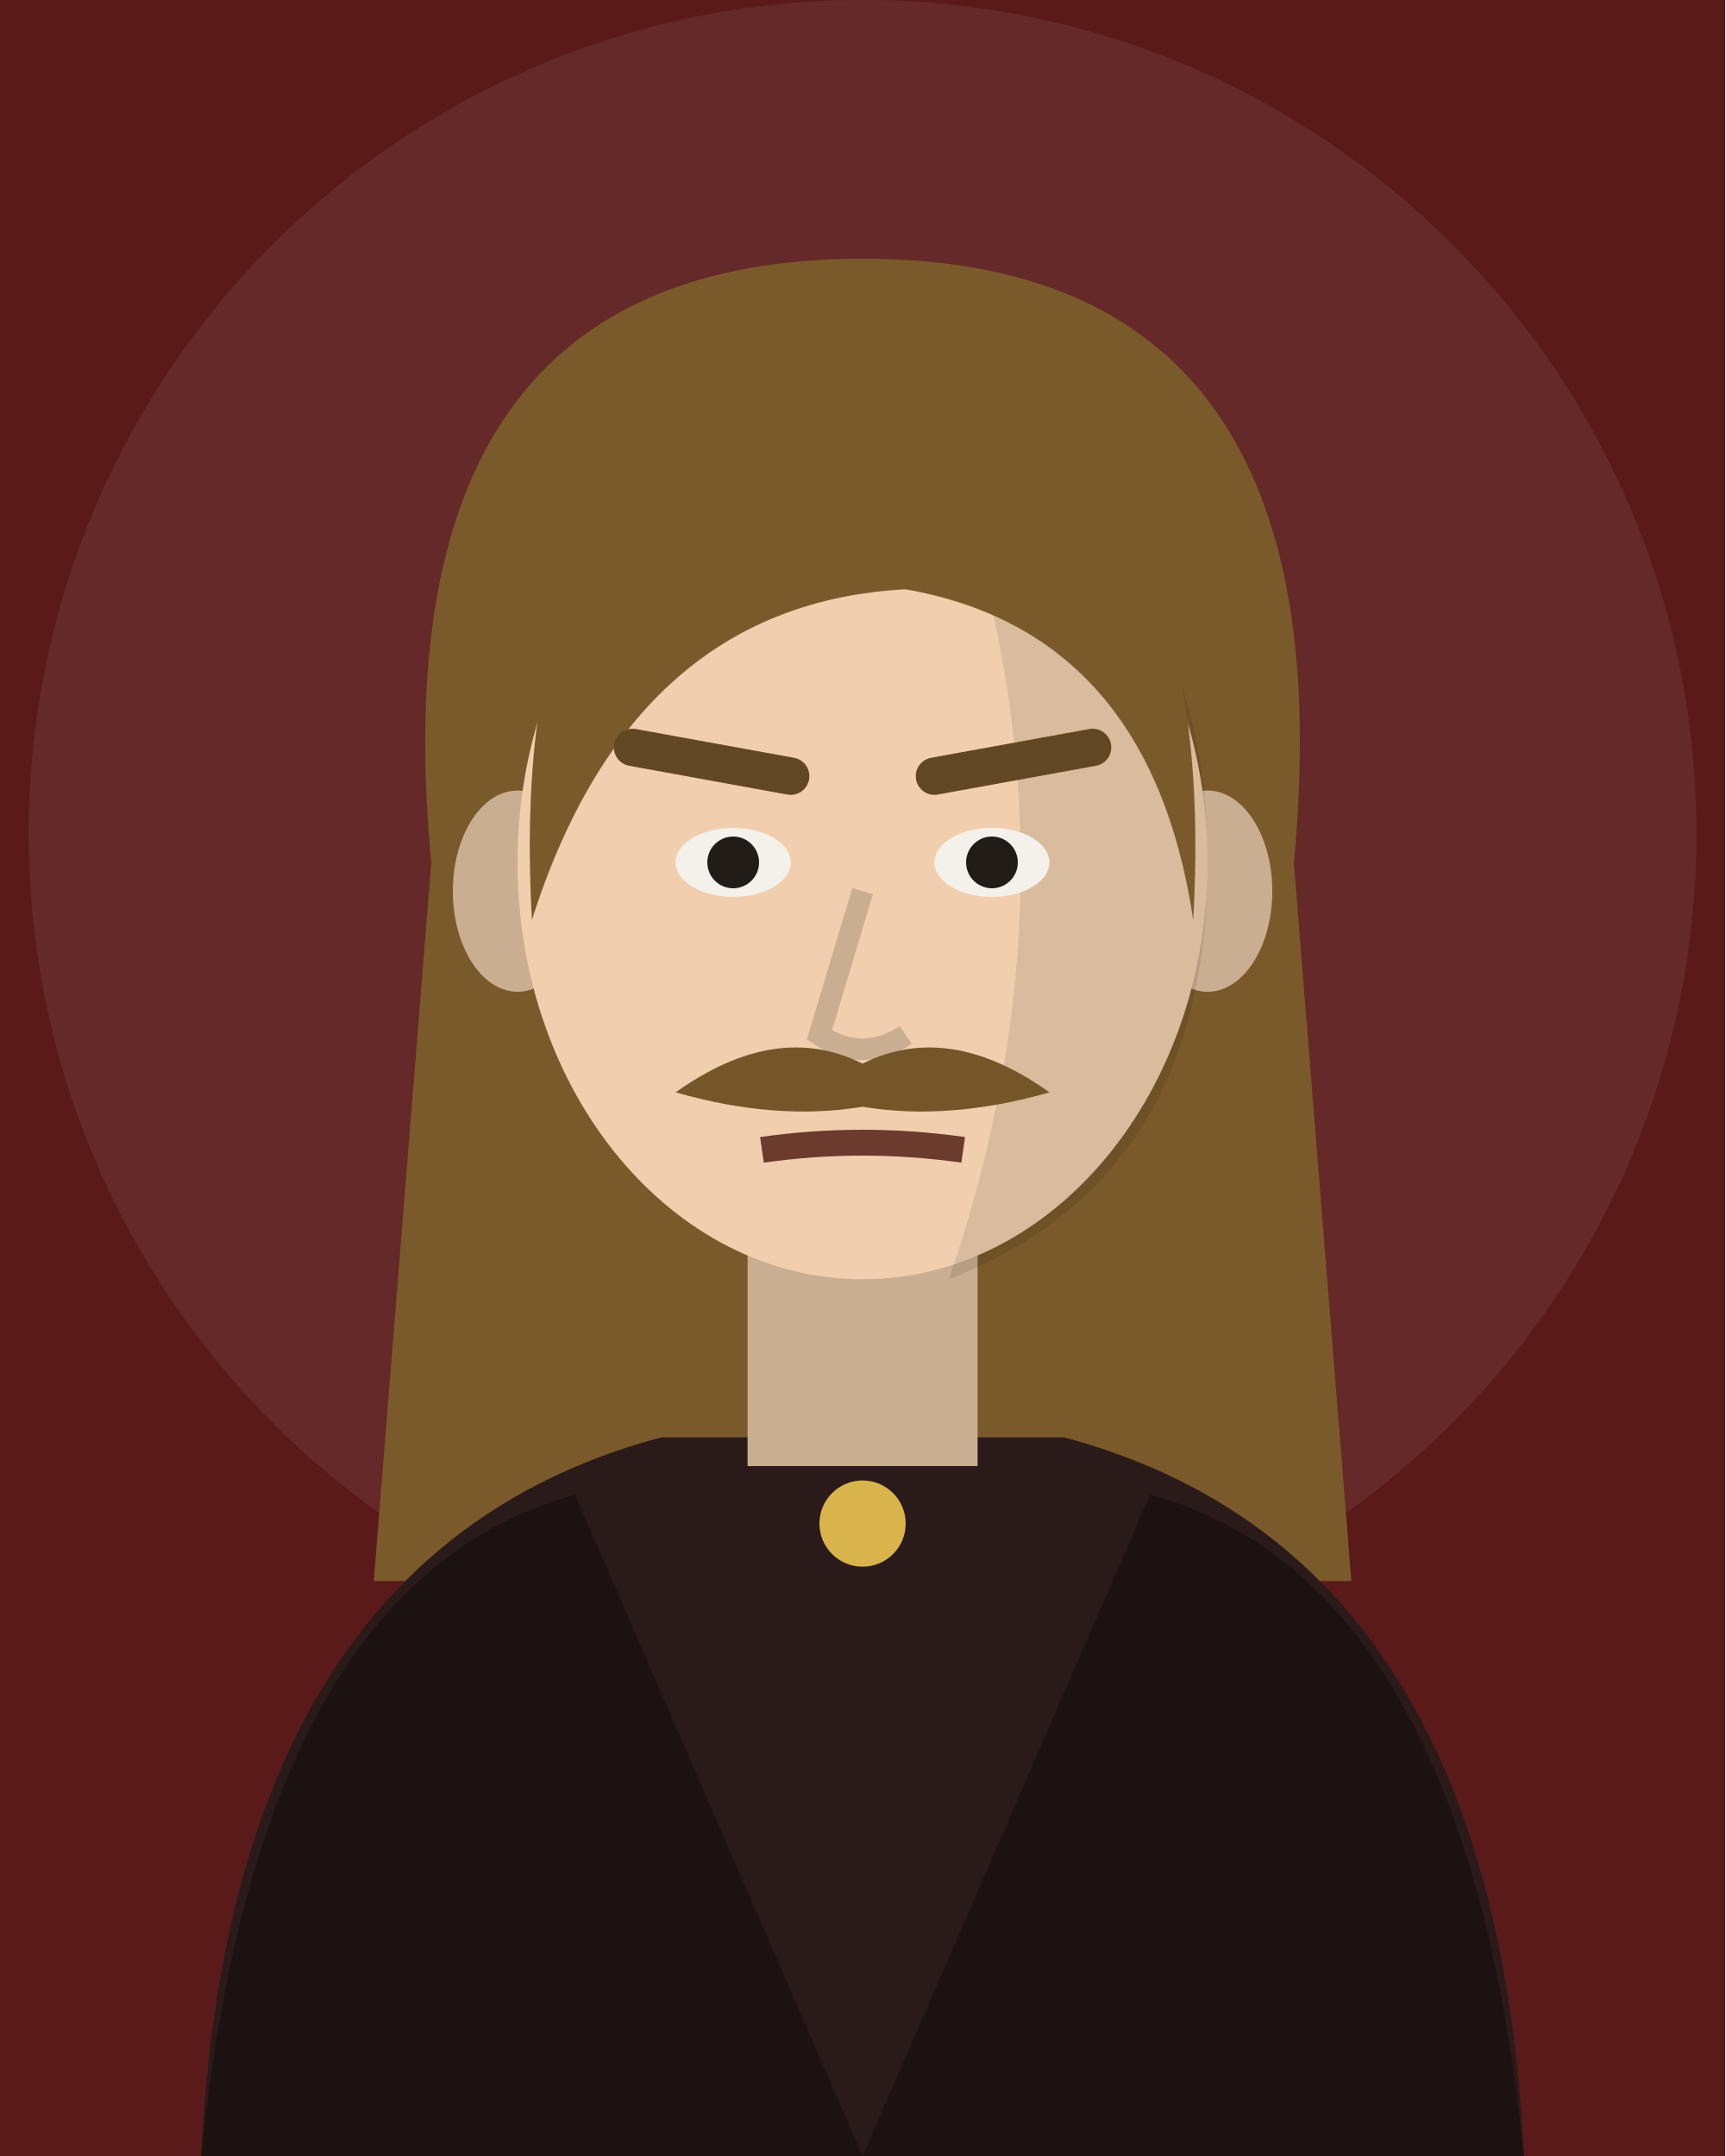
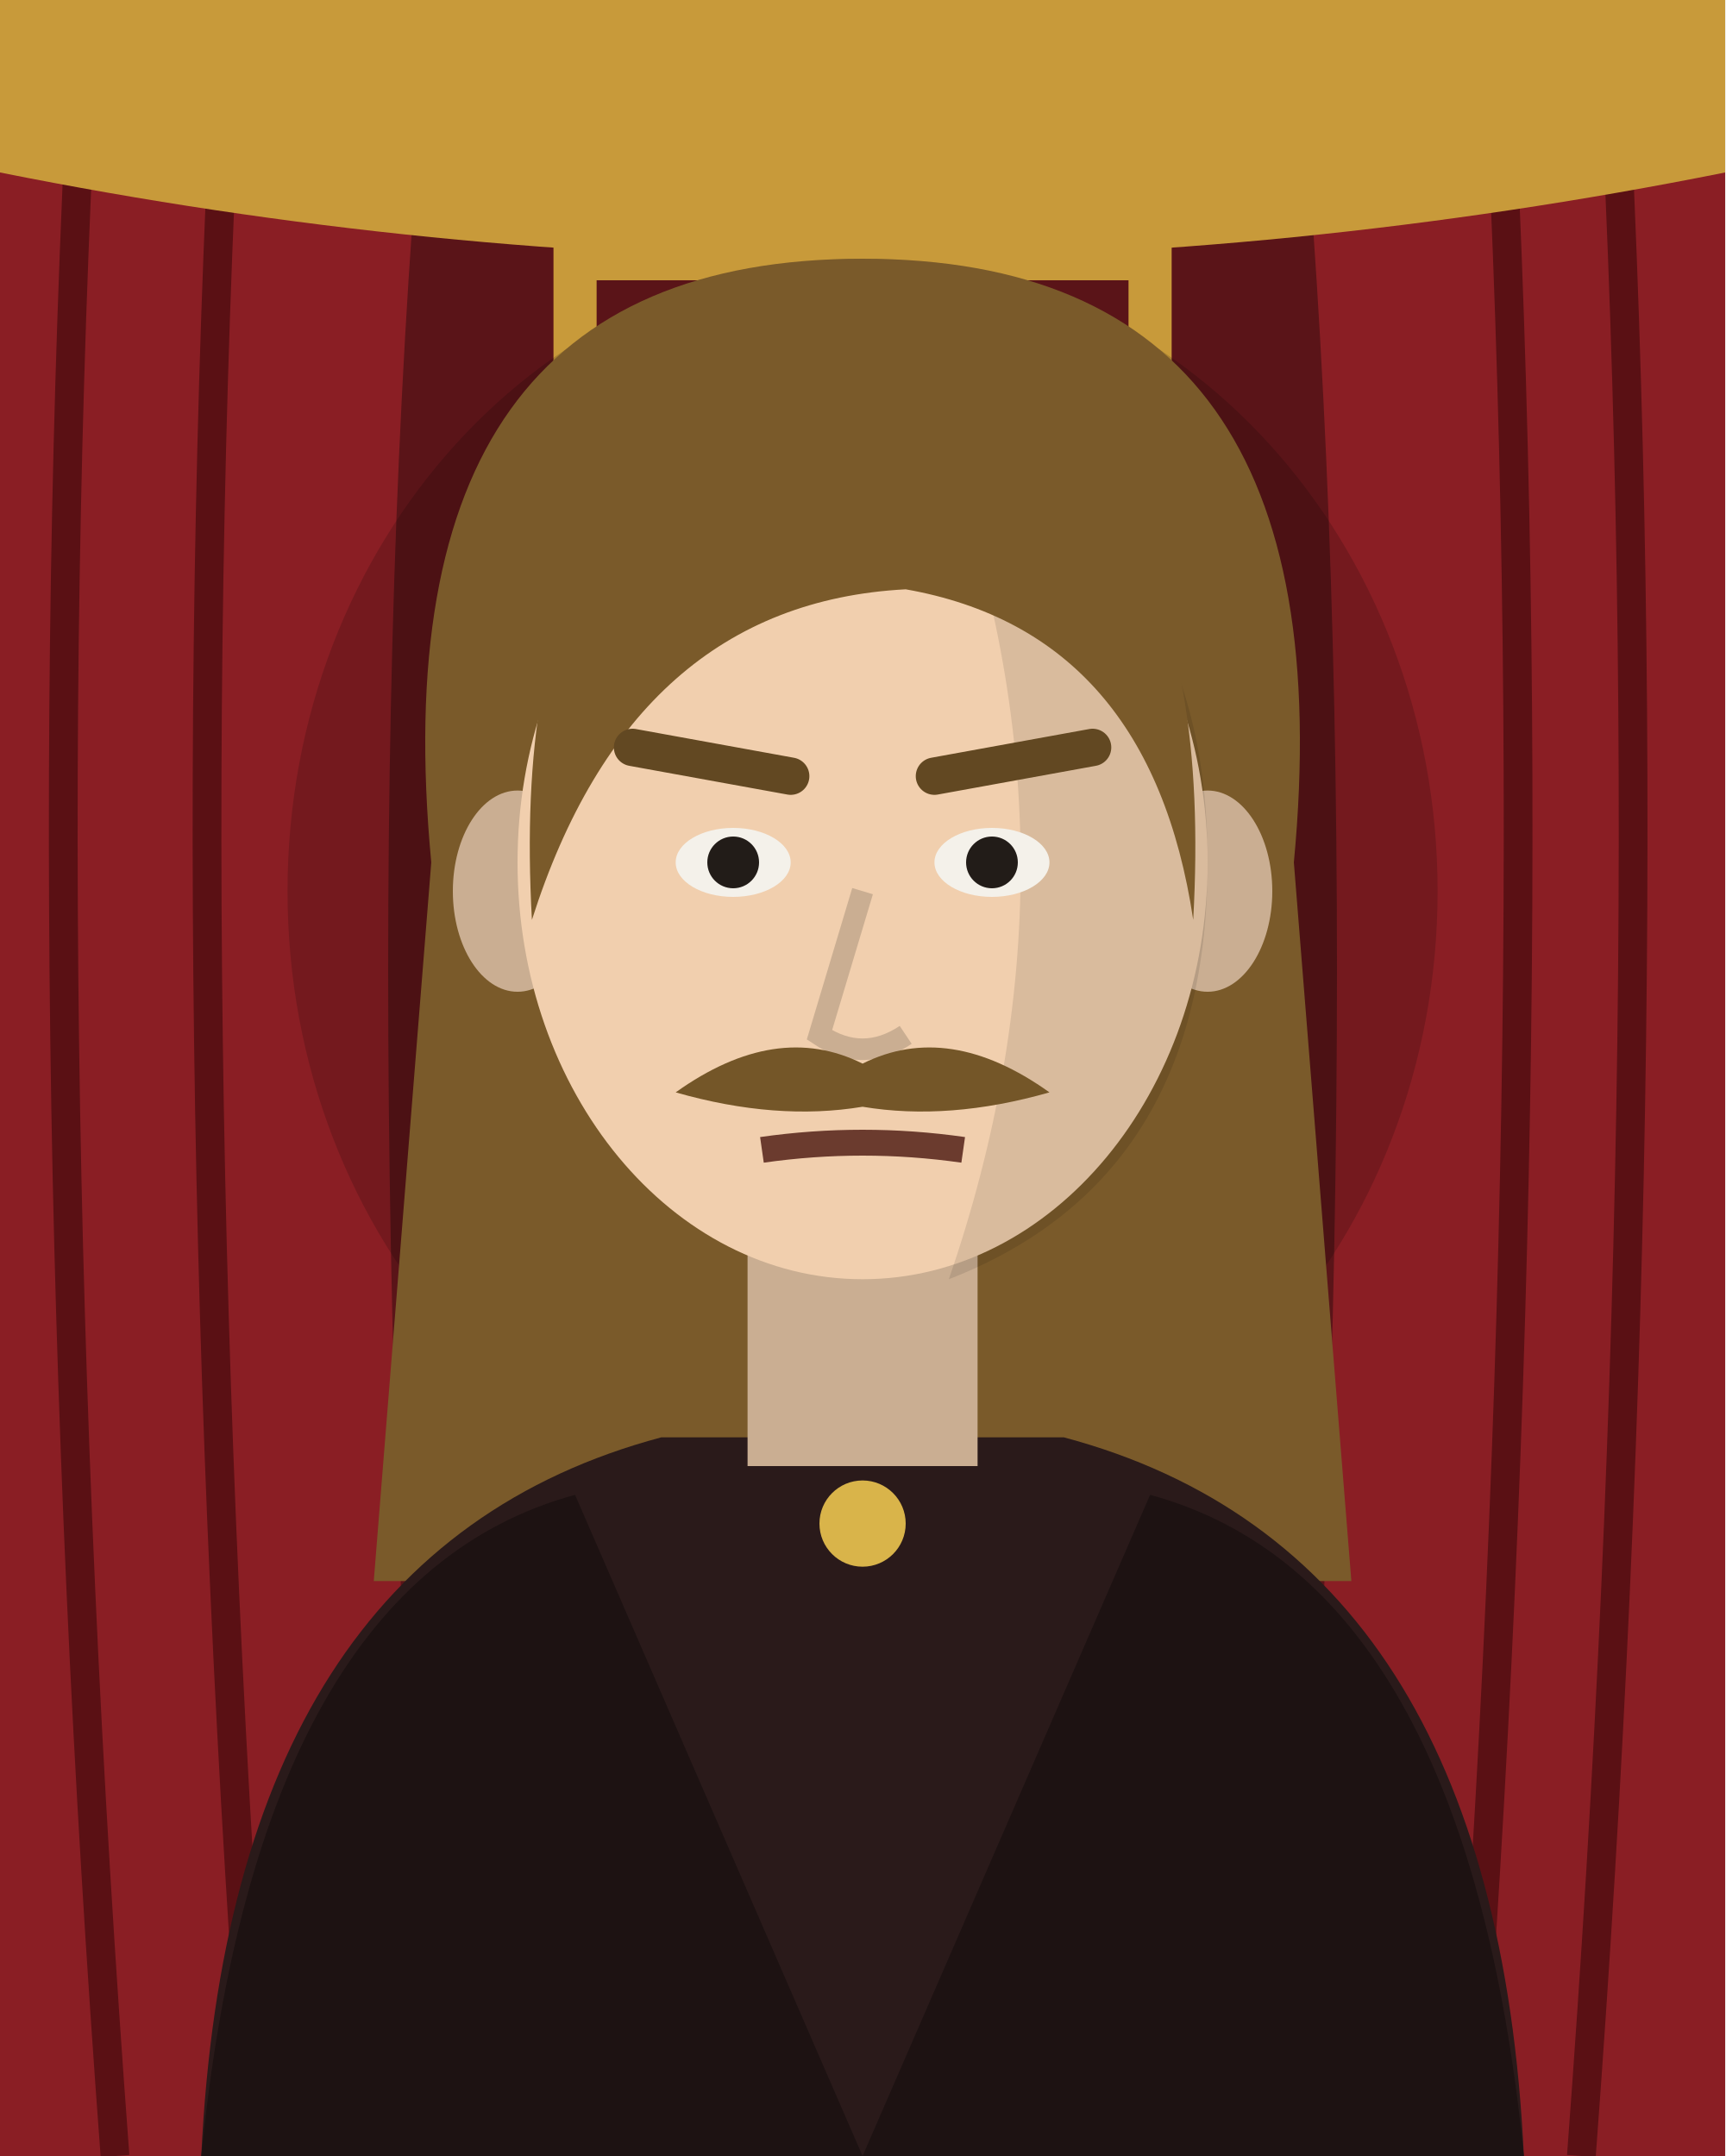
<svg xmlns="http://www.w3.org/2000/svg" viewBox="0 0 120 150" role="img" aria-label="Felipe IV y Mariana de Austria">
  <style>.fx{transform-box:fill-box;transform-origin:center}.tw{animation:tw 3s ease-in-out infinite}.pu{animation:pu 4s ease-in-out infinite}@keyframes tw{50%{opacity:.25}}@keyframes pu{50%{opacity:.55}}@keyframes spin{to{transform:rotate(360deg)}}@media (prefers-reduced-motion:reduce){*{animation:none!important}}</style>
-   <rect width="120" height="150" fill="#5a1a1a" />
-   <circle cx="60" cy="58" r="58" fill="#fff" opacity=".07" />
+   <rect width="120" height="150" fill="#5a1418" />
+   <path d="M0 0 H30 Q24 60 30 150 H0Z M120 0 H90 Q96 60 90 150 H120Z" fill="#8a1e24" />
+   <path d="M6 0 Q2 70 8 150 M16 0 Q12 70 18 150 M104 0 Q108 70 102 150 M112 0 Q116 70 110 150" stroke="#5a1014" stroke-width="2" fill="none" />
+   <path d="M0 0 H120 V12 Q60 24 0 12Z" fill="#c89a3a" />
+   <rect x="40" y="18" width="40" height="30" fill="none" stroke="#c89a3a" stroke-width="3" />
+   <rect x="44" y="22" width="32" height="22" fill="#3a2a2a" />
+   <ellipse cx="60" cy="62" rx="40" ry="44" fill="#000" opacity=".16" />
  <path d="M30 60 Q26 18 60 18 Q94 18 90 60 L94 110 H26Z" fill="#7a5a2a" />
  <path d="M14 150 Q16 108 46 100 H74 Q104 108 106 150Z" fill="#2a1a1a" />
  <path d="M14 150 Q18 110 40 104 L60 150Z M106 150 Q102 110 80 104 L60 150Z" fill="#1d1212" />
  <circle cx="60" cy="106" r="3" fill="#d9b44a" />
  <rect x="52" y="86" width="16" height="16" fill="#caae92" />
  <ellipse cx="36" cy="62" rx="4.5" ry="7" fill="#caae92" />
  <ellipse cx="84" cy="62" rx="4.5" ry="7" fill="#caae92" />
  <ellipse cx="60" cy="60" rx="24" ry="29" fill="#f1cfae" />
  <path d="M66 32 Q84 38 84 60 Q84 82 66 89 Q76 60 66 32Z" fill="#000" opacity=".1" />
  <path d="M37 64 Q35 28 60 28 Q85 28 83 64 Q80 44 63 41 Q44 42 37 64Z" fill="#7a5a2a" />
  <path d="M44 52 L55 54 M65 54 L76 52" stroke="#624822" stroke-width="2.6" stroke-linecap="round" />
  <ellipse cx="51" cy="60" rx="4" ry="2.4" fill="#f4f1ea" />
  <circle cx="51" cy="60" r="1.8" fill="#221c18" />
  <ellipse cx="69" cy="60" rx="4" ry="2.4" fill="#f4f1ea" />
  <circle cx="69" cy="60" r="1.8" fill="#221c18" />
  <path d="M60 62 L57 72 Q60 74 63 72" fill="none" stroke="#caae92" stroke-width="1.5" />
  <path d="M53 80 Q60 79 67 80" stroke="#6b3b2e" stroke-width="1.8" fill="none" />
  <path d="M47 76 Q54 71 60 74 Q66 71 73 76 Q66 78 60 77 Q54 78 47 76Z" fill="#745628" />
</svg>
